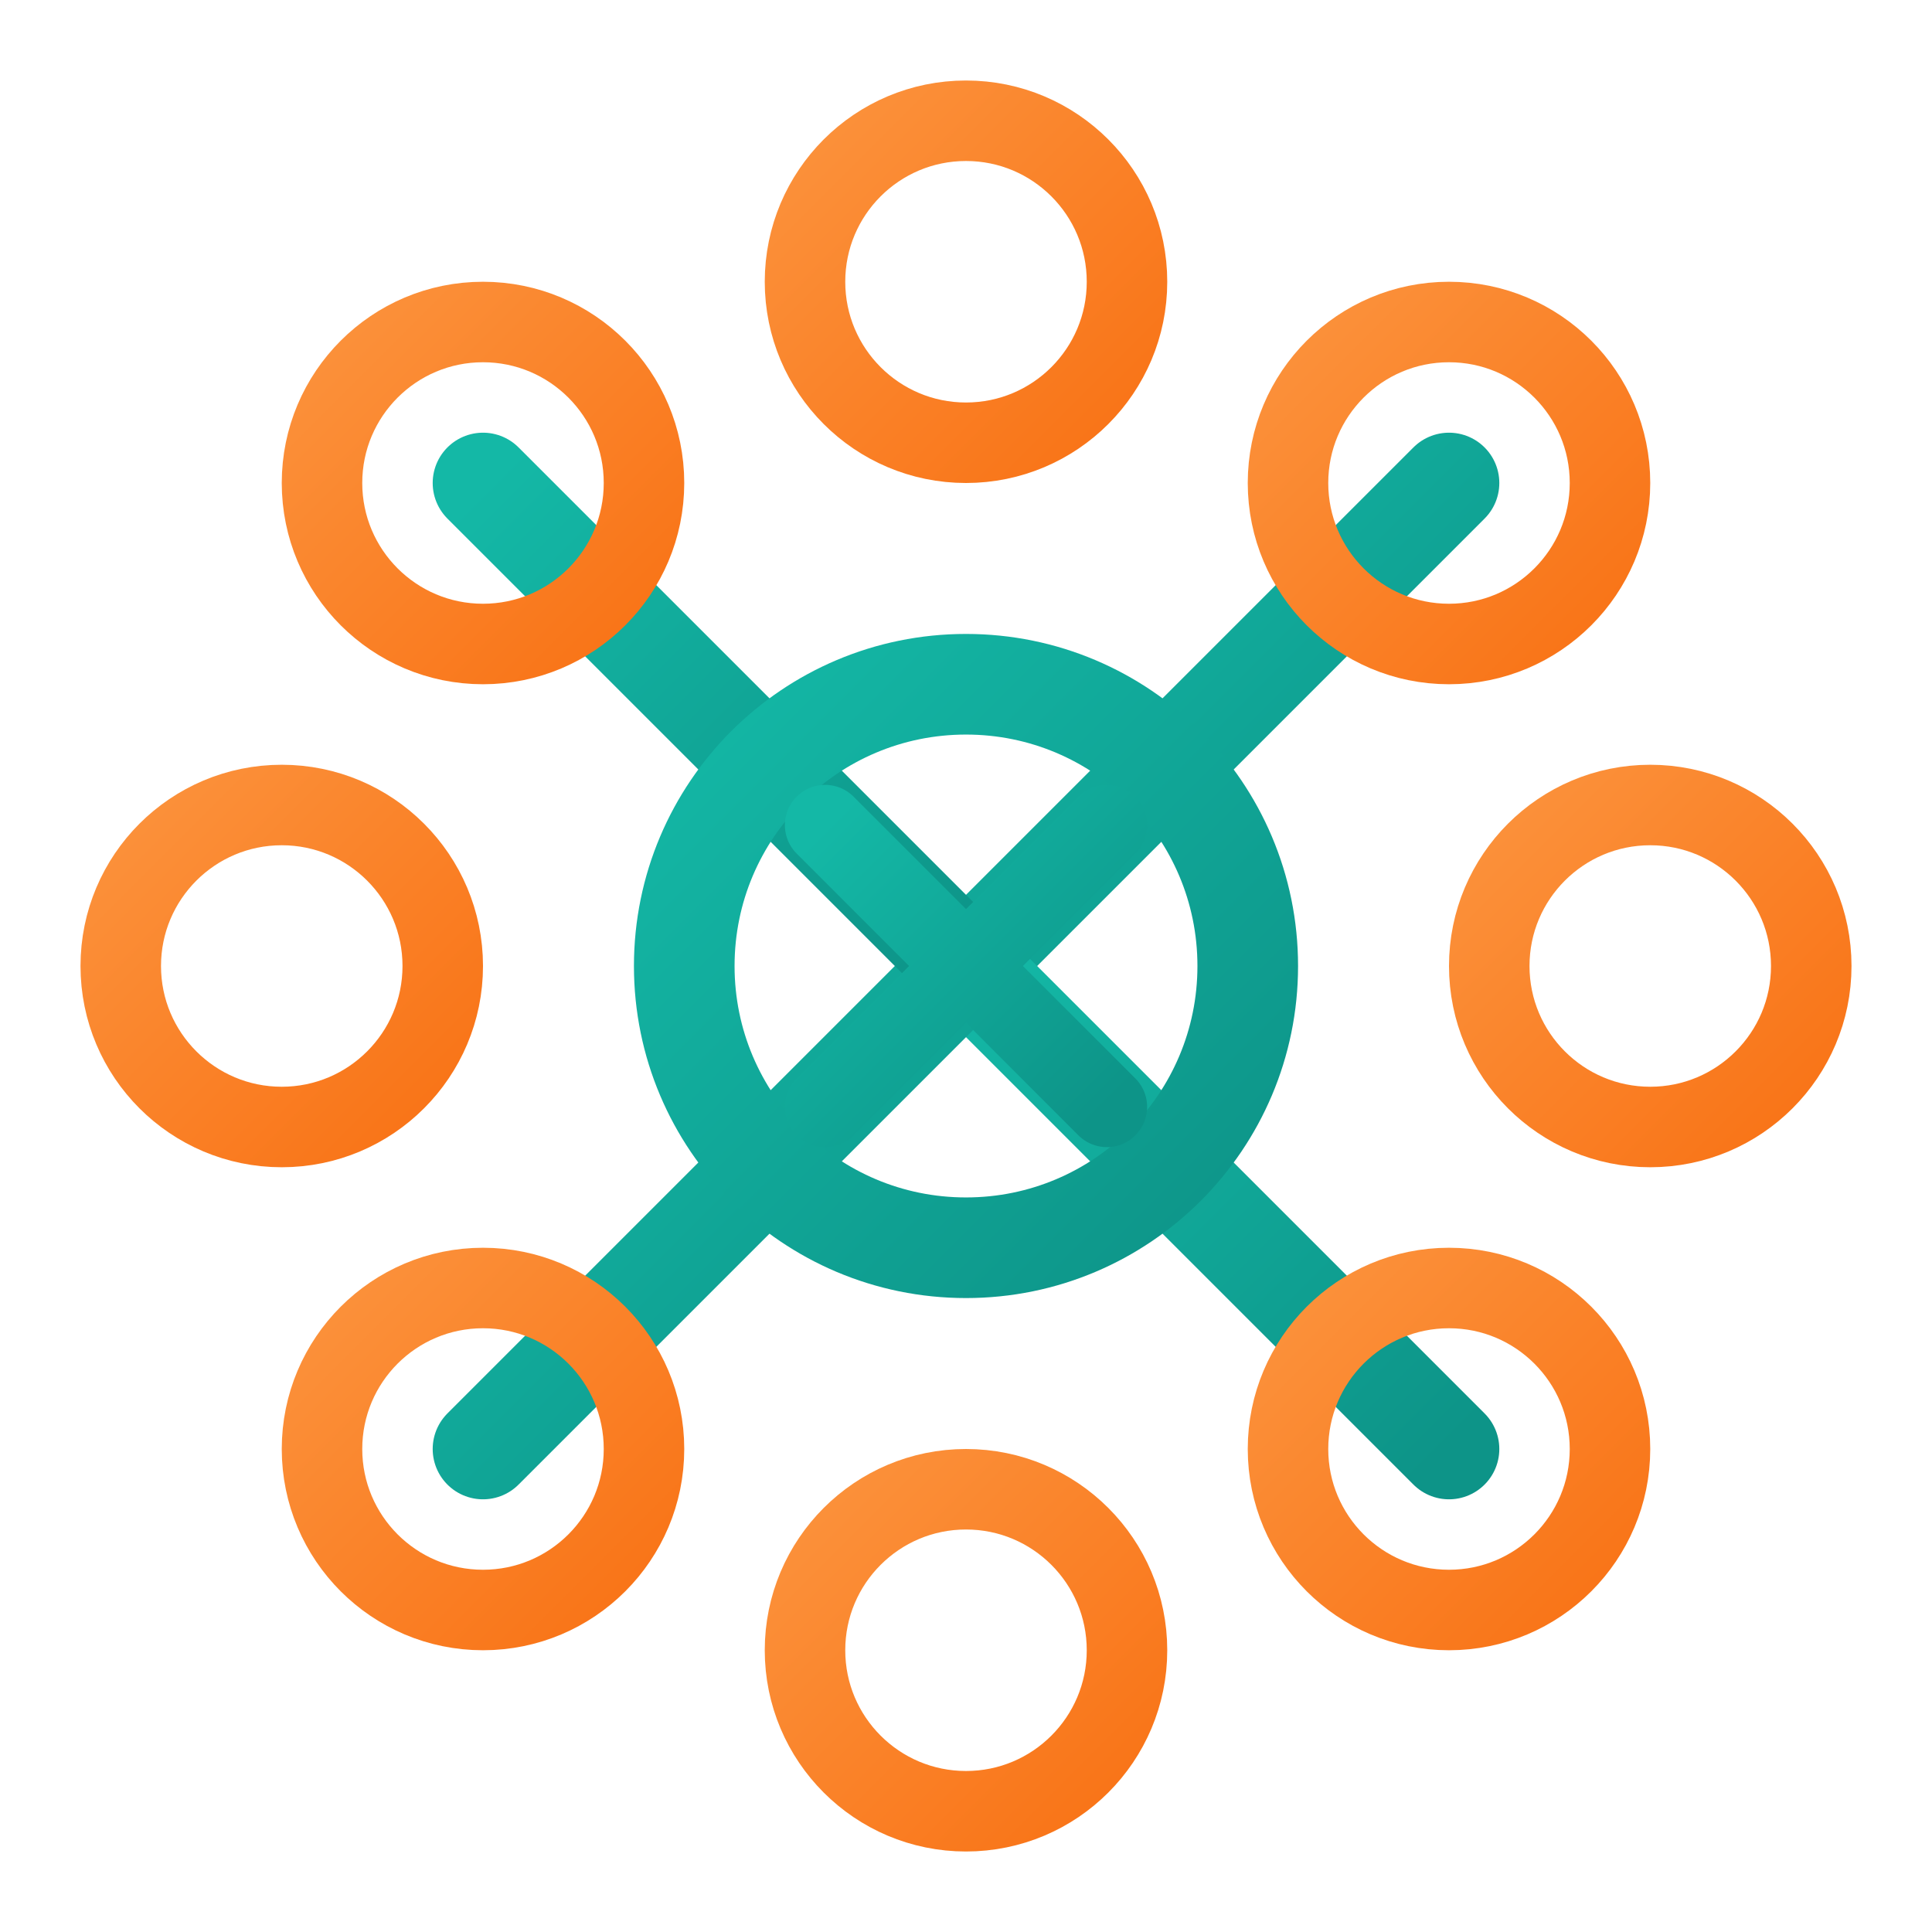
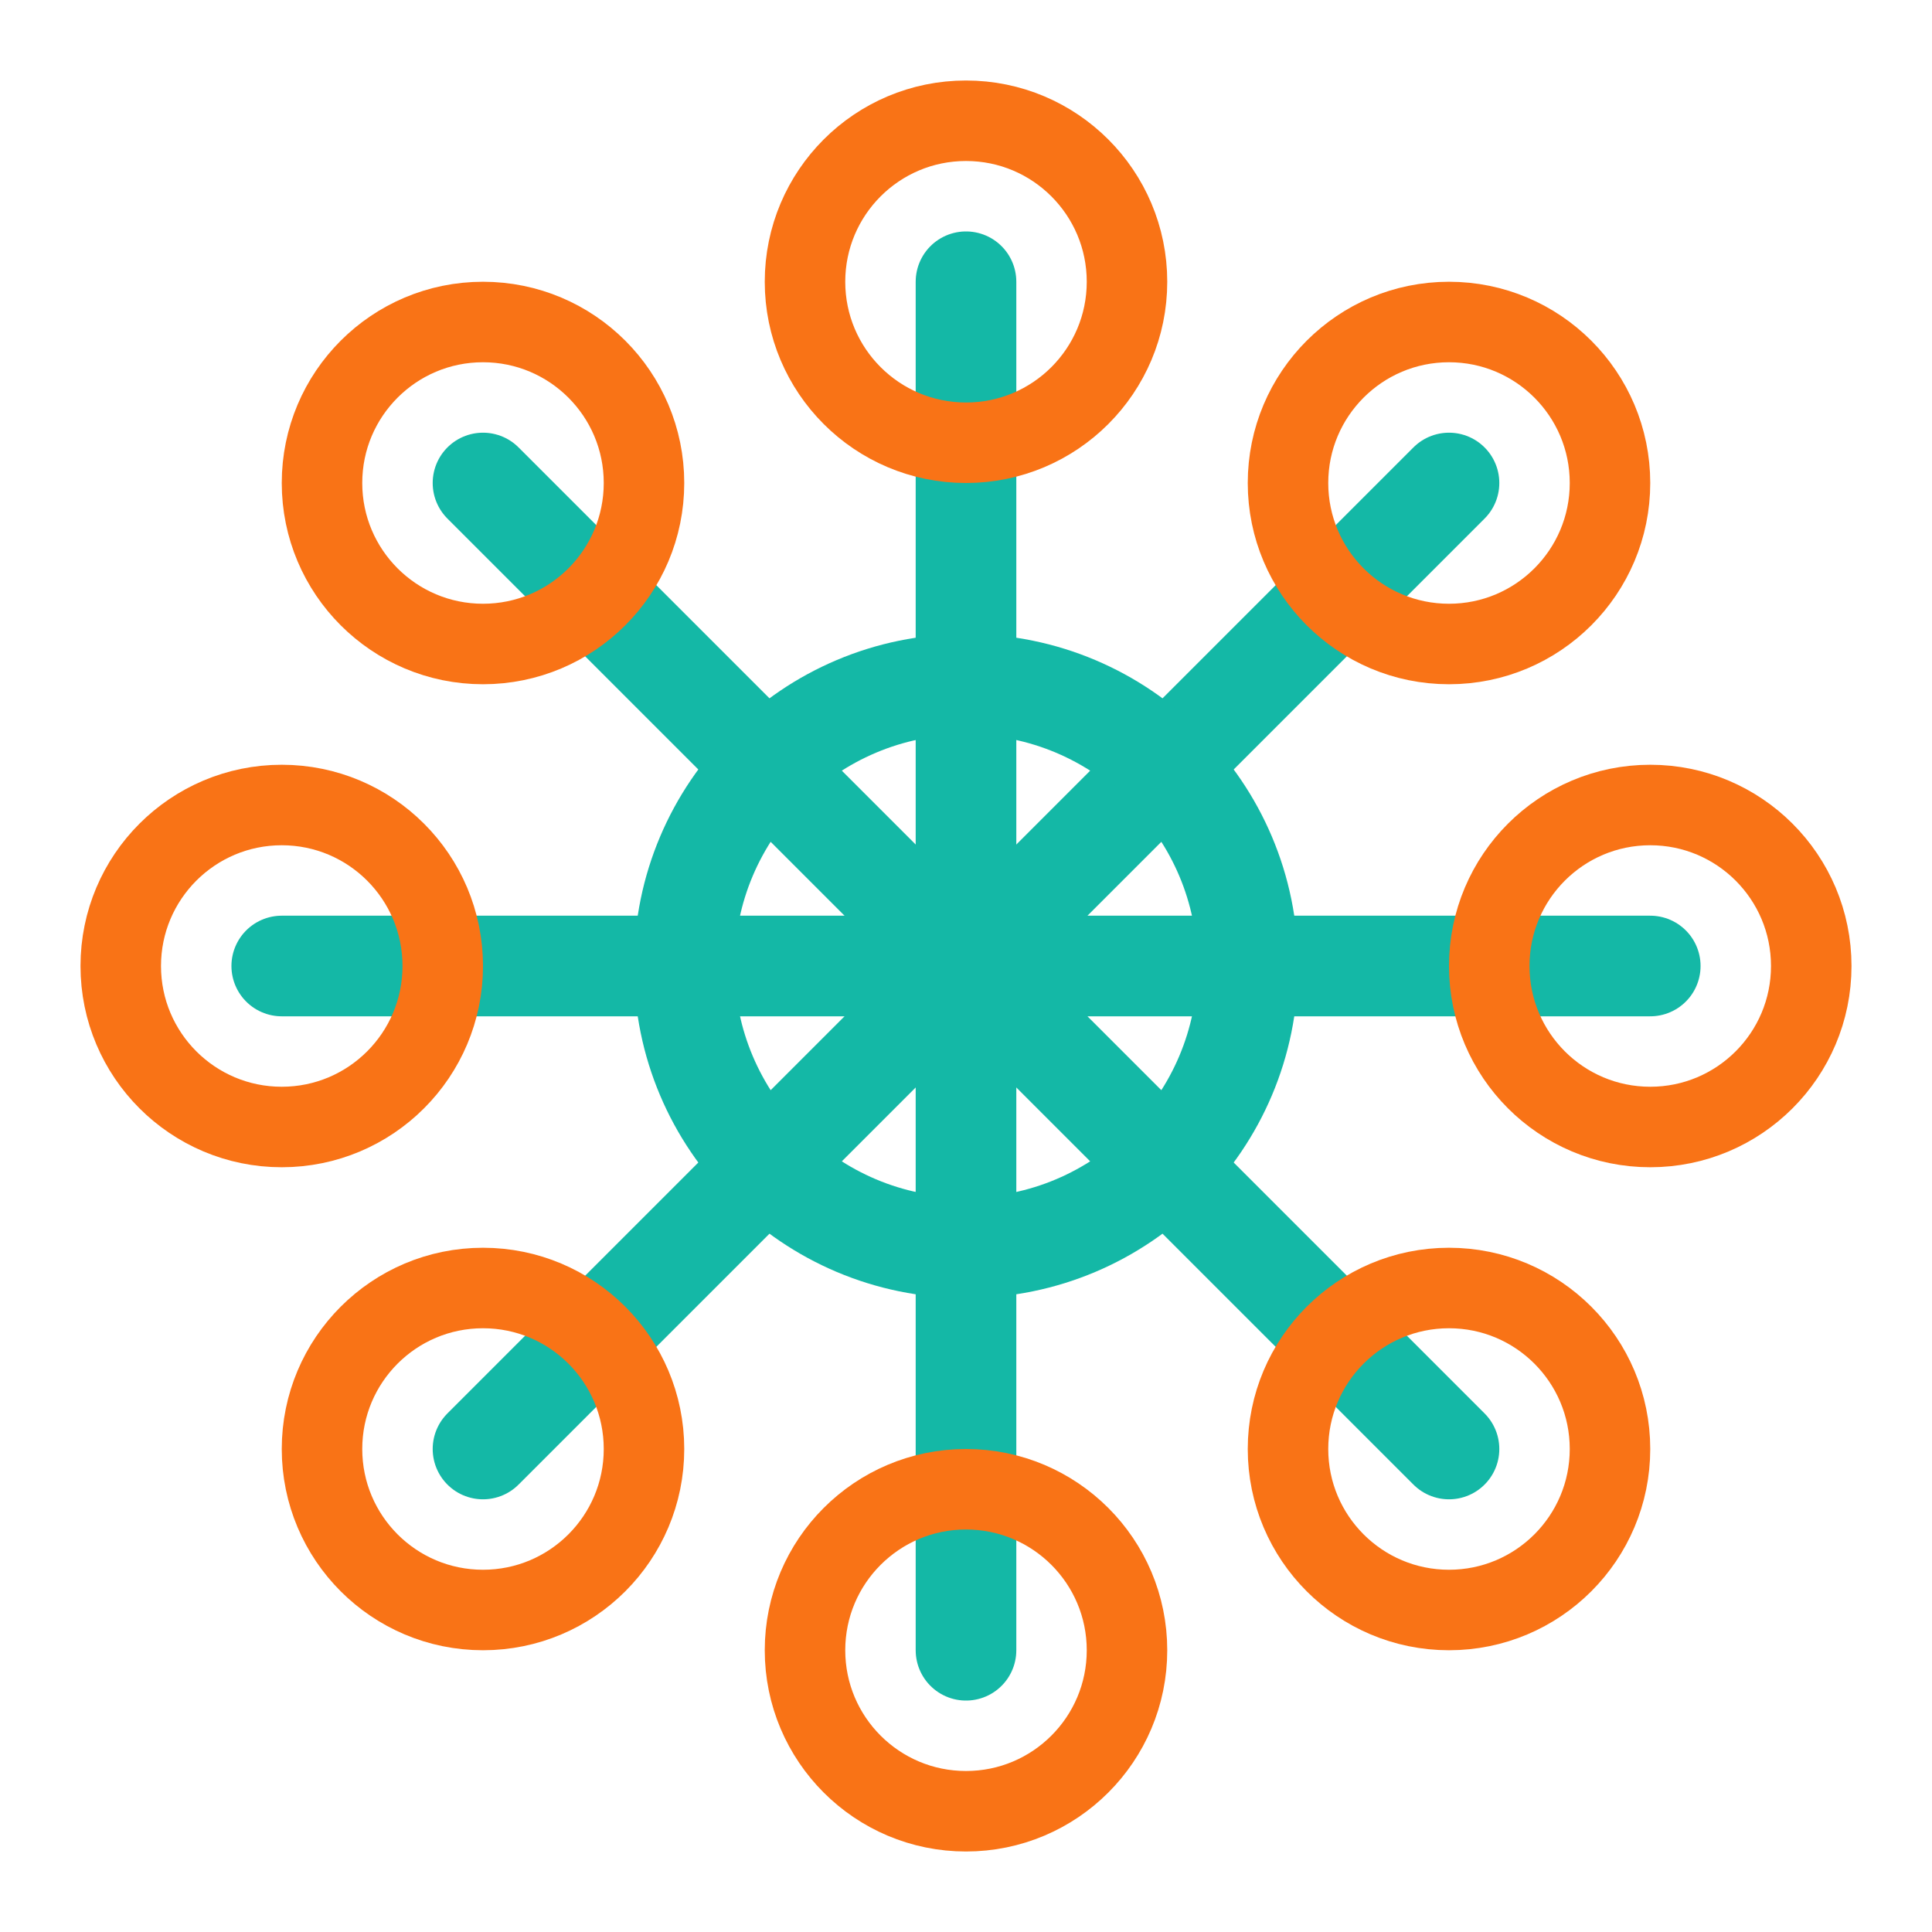
<svg xmlns="http://www.w3.org/2000/svg" width="288" height="288" viewBox="0 0 96 96">
-   <defs>
-     <linearGradient id="teal" x1="0%" y1="0%" x2="100%" y2="100%">
-       <stop offset="0%" stop-color="#14b8a6" />
-       <stop offset="100%" stop-color="#0d9488" />
-     </linearGradient>
-     <linearGradient id="coral" x1="0%" y1="0%" x2="100%" y2="100%">
-       <stop offset="0%" stop-color="#fb923c" />
-       <stop offset="100%" stop-color="#f97316" />
-     </linearGradient>
-   </defs>
-   <line x1="48" y1="48" x2="48" y2="14" stroke="url(#teal)" stroke-width="5" stroke-linecap="round" />
-   <line x1="48" y1="48" x2="72" y2="24" stroke="url(#teal)" stroke-width="5" stroke-linecap="round" />
-   <line x1="48" y1="48" x2="82" y2="48" stroke="url(#teal)" stroke-width="5" stroke-linecap="round" />
-   <line x1="48" y1="48" x2="72" y2="72" stroke="url(#teal)" stroke-width="5" stroke-linecap="round" />
-   <line x1="48" y1="48" x2="48" y2="82" stroke="url(#teal)" stroke-width="5" stroke-linecap="round" />
-   <line x1="48" y1="48" x2="24" y2="72" stroke="url(#teal)" stroke-width="5" stroke-linecap="round" />
-   <line x1="48" y1="48" x2="14" y2="48" stroke="url(#teal)" stroke-width="5" stroke-linecap="round" />
-   <line x1="48" y1="48" x2="24" y2="24" stroke="url(#teal)" stroke-width="5" stroke-linecap="round" />
-   <circle cx="48" cy="14" r="8" fill="none" stroke="url(#coral)" stroke-width="4" />
-   <circle cx="72" cy="24" r="8" fill="none" stroke="url(#coral)" stroke-width="4" />
-   <circle cx="82" cy="48" r="8" fill="none" stroke="url(#coral)" stroke-width="4" />
-   <circle cx="72" cy="72" r="8" fill="none" stroke="url(#coral)" stroke-width="4" />
-   <circle cx="48" cy="82" r="8" fill="none" stroke="url(#coral)" stroke-width="4" />
-   <circle cx="24" cy="72" r="8" fill="none" stroke="url(#coral)" stroke-width="4" />
-   <circle cx="14" cy="48" r="8" fill="none" stroke="url(#coral)" stroke-width="4" />
-   <circle cx="24" cy="24" r="8" fill="none" stroke="url(#coral)" stroke-width="4" />
-   <circle cx="48" cy="48" r="14" fill="none" stroke="url(#teal)" stroke-width="5" />
-   <line x1="41" y1="41" x2="55" y2="55" stroke="url(#teal)" stroke-width="4" stroke-linecap="round" />
-   <line x1="55" y1="41" x2="41" y2="55" stroke="url(#teal)" stroke-width="4" stroke-linecap="round" />
+   <g stroke="#14b8a6" stroke-width="5" stroke-linecap="round">
+     <line x1="48" y1="48" x2="48" y2="14" />
+     <line x1="48" y1="48" x2="72" y2="24" />
+     <line x1="48" y1="48" x2="82" y2="48" />
+     <line x1="48" y1="48" x2="72" y2="72" />
+     <line x1="48" y1="48" x2="48" y2="82" />
+     <line x1="48" y1="48" x2="24" y2="72" />
+     <line x1="48" y1="48" x2="14" y2="48" />
+     <line x1="48" y1="48" x2="24" y2="24" />
+   </g>
+   <g fill="none" stroke="#f97316" stroke-width="4">
+     <circle cx="48" cy="14" r="8" />
+     <circle cx="72" cy="24" r="8" />
+     <circle cx="82" cy="48" r="8" />
+     <circle cx="72" cy="72" r="8" />
+     <circle cx="48" cy="82" r="8" />
+     <circle cx="24" cy="72" r="8" />
+     <circle cx="14" cy="48" r="8" />
+     <circle cx="24" cy="24" r="8" />
+   </g>
+   <circle cx="48" cy="48" r="14" fill="none" stroke="#14b8a6" stroke-width="5" />
+   <line x1="41" y1="41" x2="55" y2="55" stroke="#14b8a6" stroke-width="4" stroke-linecap="round" />
+   <line x1="55" y1="41" x2="41" y2="55" stroke="#14b8a6" stroke-width="4" stroke-linecap="round" />
</svg>
